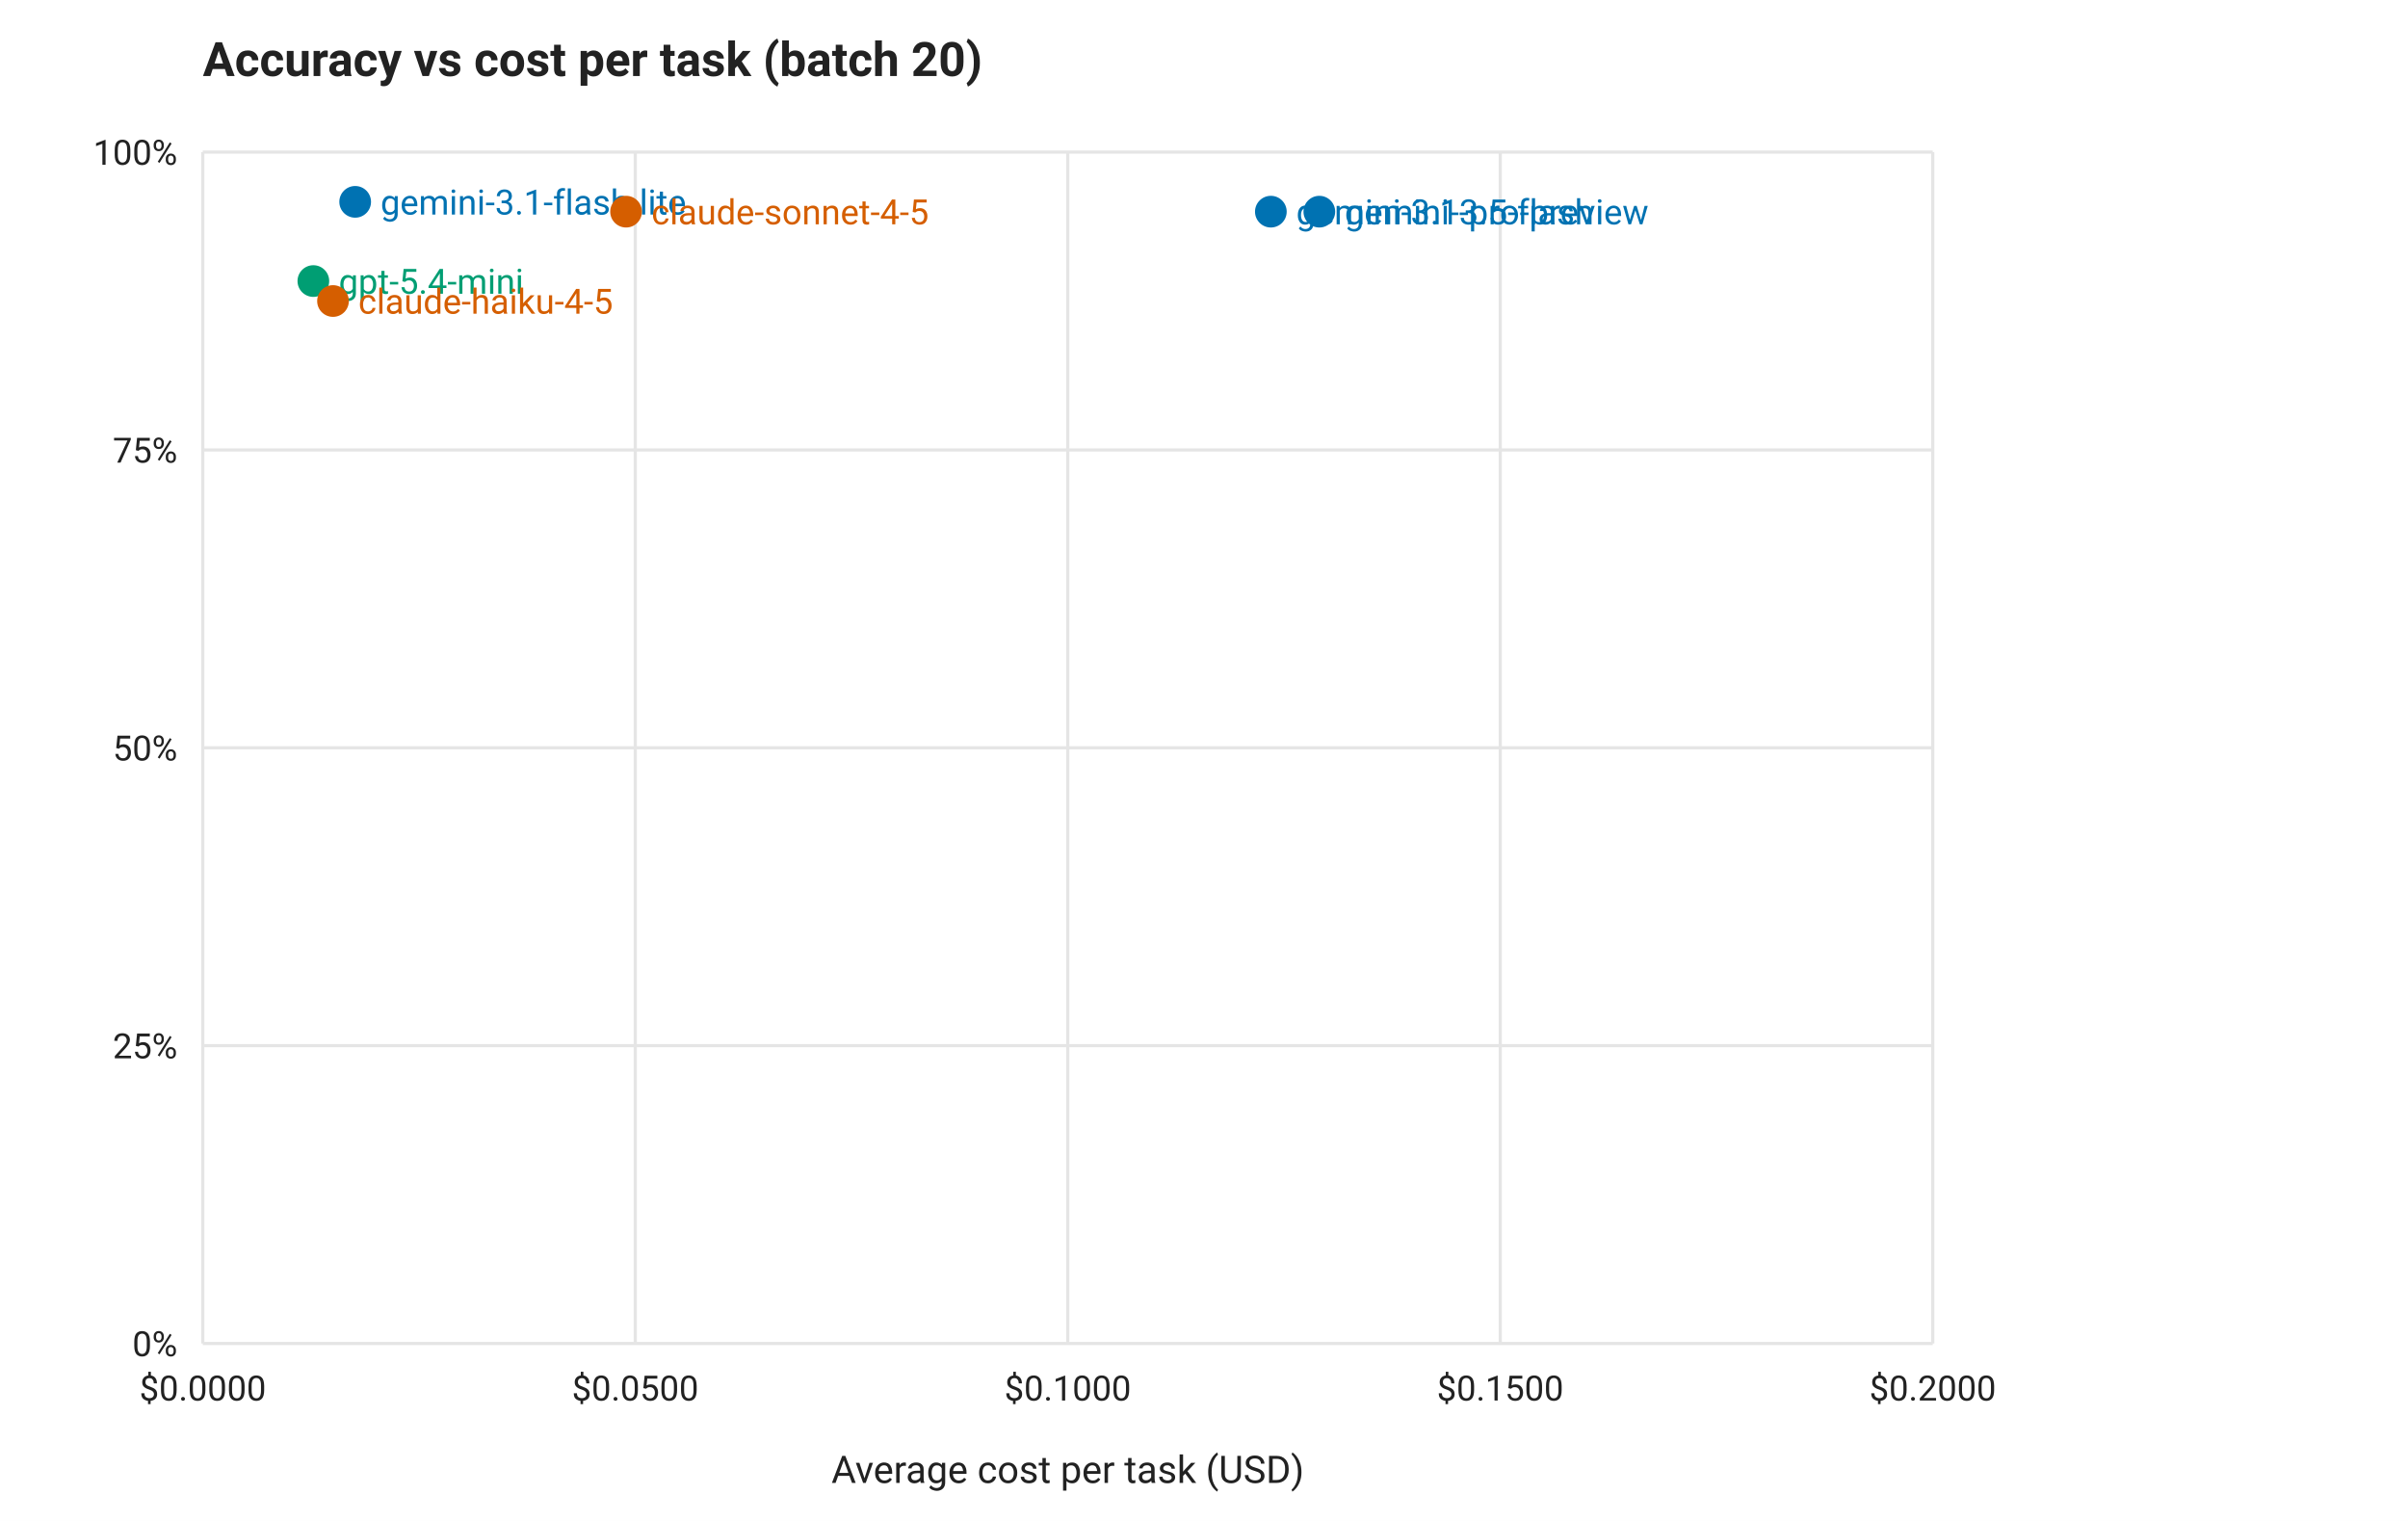
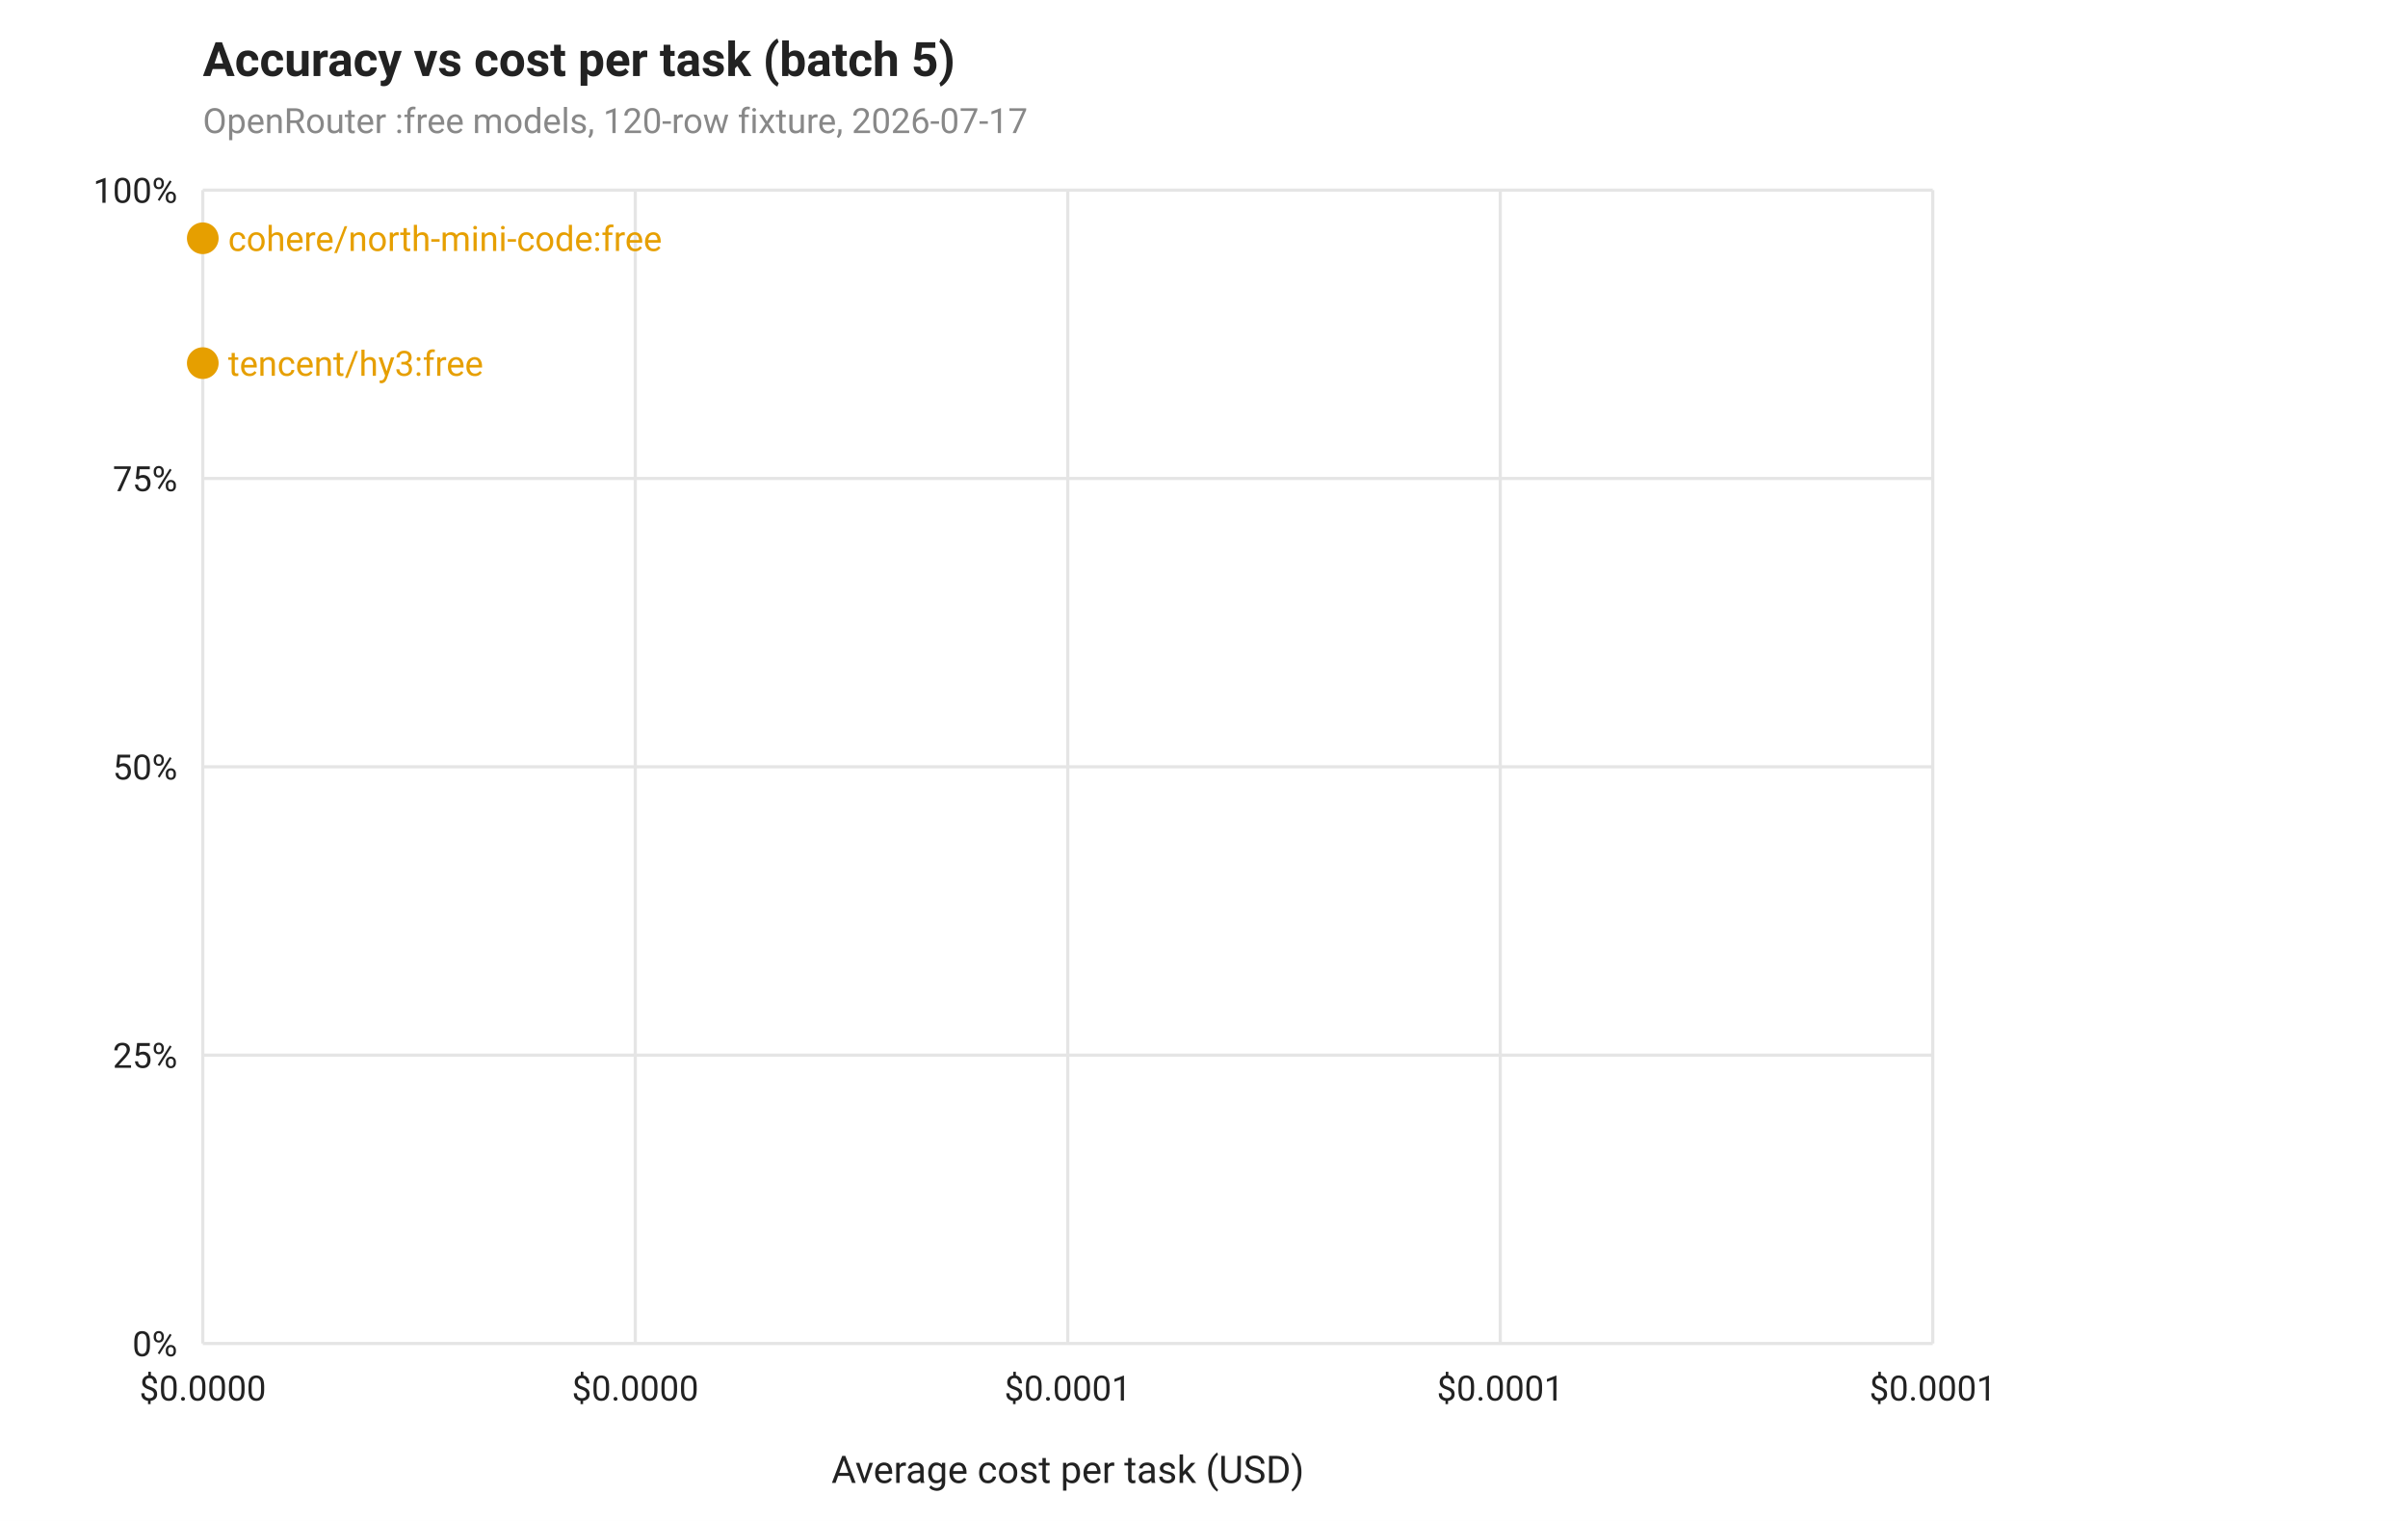
<svg xmlns="http://www.w3.org/2000/svg" width="760" height="480" viewBox="0 0 760 480" font-family="system-ui, -apple-system, Segoe UI, Roboto, sans-serif">
  <rect width="760" height="480" fill="#ffffff" />
-   <text x="64" y="24" font-size="15" font-weight="600" fill="#222222">Accuracy vs cost per task (batch 20)</text>
+   <text x="64" y="24" font-size="15" font-weight="600" fill="#222222">Accuracy vs cost per task (batch 5)</text>
+   <text x="64" y="42" font-size="11" fill="#888888">OpenRouter :free models, 120-row fixture, 2026-07-17</text>
  <line x1="64" y1="424.0" x2="610" y2="424.0" stroke="#e5e5e5" />
  <text x="56" y="428.0" font-size="11" text-anchor="end" fill="#222222">0%</text>
-   <line x1="64" y1="330.0" x2="610" y2="330.0" stroke="#e5e5e5" />
-   <text x="56" y="334.0" font-size="11" text-anchor="end" fill="#222222">25%</text>
-   <line x1="64" y1="236.0" x2="610" y2="236.0" stroke="#e5e5e5" />
-   <text x="56" y="240.0" font-size="11" text-anchor="end" fill="#222222">50%</text>
-   <line x1="64" y1="142.0" x2="610" y2="142.0" stroke="#e5e5e5" />
-   <text x="56" y="146.0" font-size="11" text-anchor="end" fill="#222222">75%</text>
-   <line x1="64" y1="48.0" x2="610" y2="48.0" stroke="#e5e5e5" />
-   <text x="56" y="52.0" font-size="11" text-anchor="end" fill="#222222">100%</text>
-   <line x1="64.0" y1="48" x2="64.0" y2="424" stroke="#e5e5e5" />
+   <line x1="64" y1="333.0" x2="610" y2="333.0" stroke="#e5e5e5" />
+   <text x="56" y="337.0" font-size="11" text-anchor="end" fill="#222222">25%</text>
+   <line x1="64" y1="242.0" x2="610" y2="242.0" stroke="#e5e5e5" />
+   <text x="56" y="246.0" font-size="11" text-anchor="end" fill="#222222">50%</text>
+   <line x1="64" y1="151.0" x2="610" y2="151.0" stroke="#e5e5e5" />
+   <text x="56" y="155.0" font-size="11" text-anchor="end" fill="#222222">75%</text>
+   <line x1="64" y1="60.0" x2="610" y2="60.0" stroke="#e5e5e5" />
+   <text x="56" y="64.0" font-size="11" text-anchor="end" fill="#222222">100%</text>
+   <line x1="64.0" y1="60" x2="64.0" y2="424" stroke="#e5e5e5" />
  <text x="64.0" y="442" font-size="11" text-anchor="middle" fill="#222222">$0.0000</text>
-   <line x1="200.5" y1="48" x2="200.5" y2="424" stroke="#e5e5e5" />
-   <text x="200.5" y="442" font-size="11" text-anchor="middle" fill="#222222">$0.0500</text>
-   <line x1="337.0" y1="48" x2="337.0" y2="424" stroke="#e5e5e5" />
-   <text x="337.0" y="442" font-size="11" text-anchor="middle" fill="#222222">$0.1000</text>
-   <line x1="473.5" y1="48" x2="473.5" y2="424" stroke="#e5e5e5" />
-   <text x="473.5" y="442" font-size="11" text-anchor="middle" fill="#222222">$0.1500</text>
-   <line x1="610.0" y1="48" x2="610.0" y2="424" stroke="#e5e5e5" />
-   <text x="610.0" y="442" font-size="11" text-anchor="middle" fill="#222222">$0.2000</text>
+   <line x1="200.5" y1="60" x2="200.5" y2="424" stroke="#e5e5e5" />
+   <text x="200.5" y="442" font-size="11" text-anchor="middle" fill="#222222">$0.0000</text>
+   <line x1="337.0" y1="60" x2="337.0" y2="424" stroke="#e5e5e5" />
+   <text x="337.0" y="442" font-size="11" text-anchor="middle" fill="#222222">$0.0001</text>
+   <line x1="473.5" y1="60" x2="473.5" y2="424" stroke="#e5e5e5" />
+   <text x="473.5" y="442" font-size="11" text-anchor="middle" fill="#222222">$0.0001</text>
+   <line x1="610.0" y1="60" x2="610.0" y2="424" stroke="#e5e5e5" />
+   <text x="610.0" y="442" font-size="11" text-anchor="middle" fill="#222222">$0.0001</text>
  <text x="337" y="468" font-size="12" text-anchor="middle" fill="#222222">Average cost per task (USD)</text>
-   <circle cx="112.1" cy="63.7" r="5" fill="#0072B2" />
-   <text x="120.1" y="67.7" font-size="11" fill="#0072B2">gemini-3.1-flash-lite</text>
-   <circle cx="416.4" cy="66.8" r="5" fill="#0072B2" />
-   <text x="424.4" y="70.8" font-size="11" fill="#0072B2">gemini-3.5-flash</text>
-   <circle cx="401.1" cy="66.8" r="5" fill="#0072B2" />
-   <text x="409.1" y="70.8" font-size="11" fill="#0072B2">gemini-3.1-pro-preview</text>
-   <circle cx="98.9" cy="88.7" r="5" fill="#009E73" />
-   <text x="106.9" y="92.7" font-size="11" fill="#009E73">gpt-5.4-mini</text>
-   <circle cx="197.6" cy="66.8" r="5" fill="#D55E00" />
-   <text x="205.6" y="70.8" font-size="11" fill="#D55E00">claude-sonnet-4-5</text>
-   <circle cx="105.1" cy="95.0" r="5" fill="#D55E00" />
-   <text x="113.1" y="99.0" font-size="11" fill="#D55E00">claude-haiku-4-5</text>
+   <circle cx="64.0" cy="114.6" r="5" fill="#E69F00" />
+   <text x="72.0" y="118.6" font-size="11" fill="#E69F00">tencent/hy3:free</text>
+   <circle cx="64.0" cy="75.2" r="5" fill="#E69F00" />
+   <text x="72.0" y="79.2" font-size="11" fill="#E69F00">cohere/north-mini-code:free</text>
</svg>
